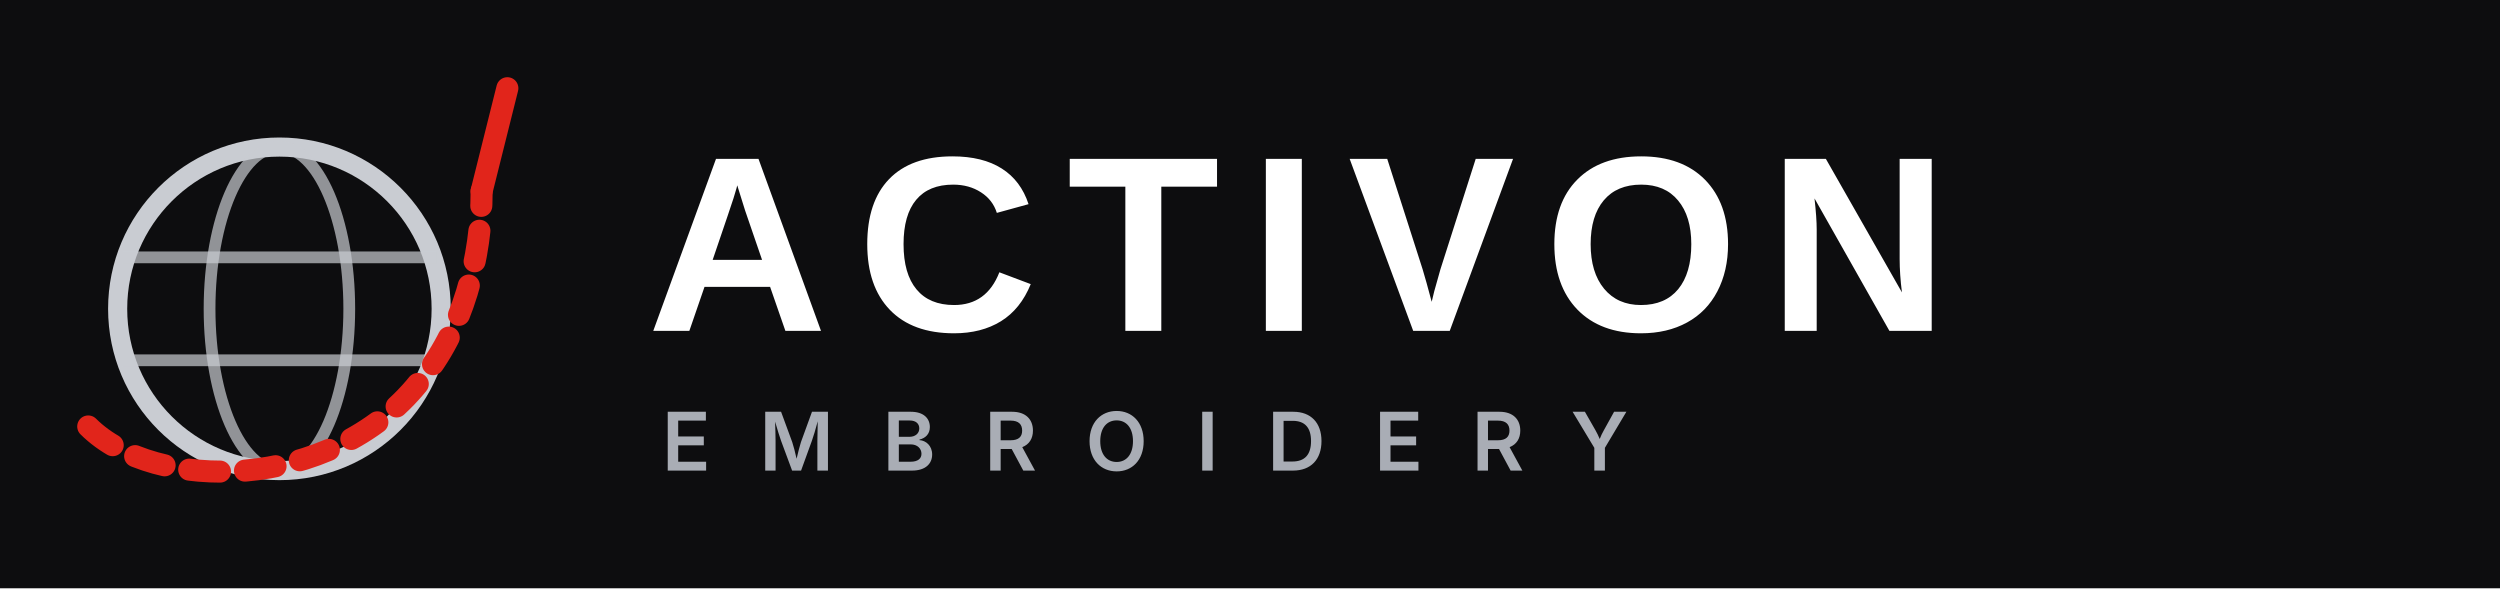
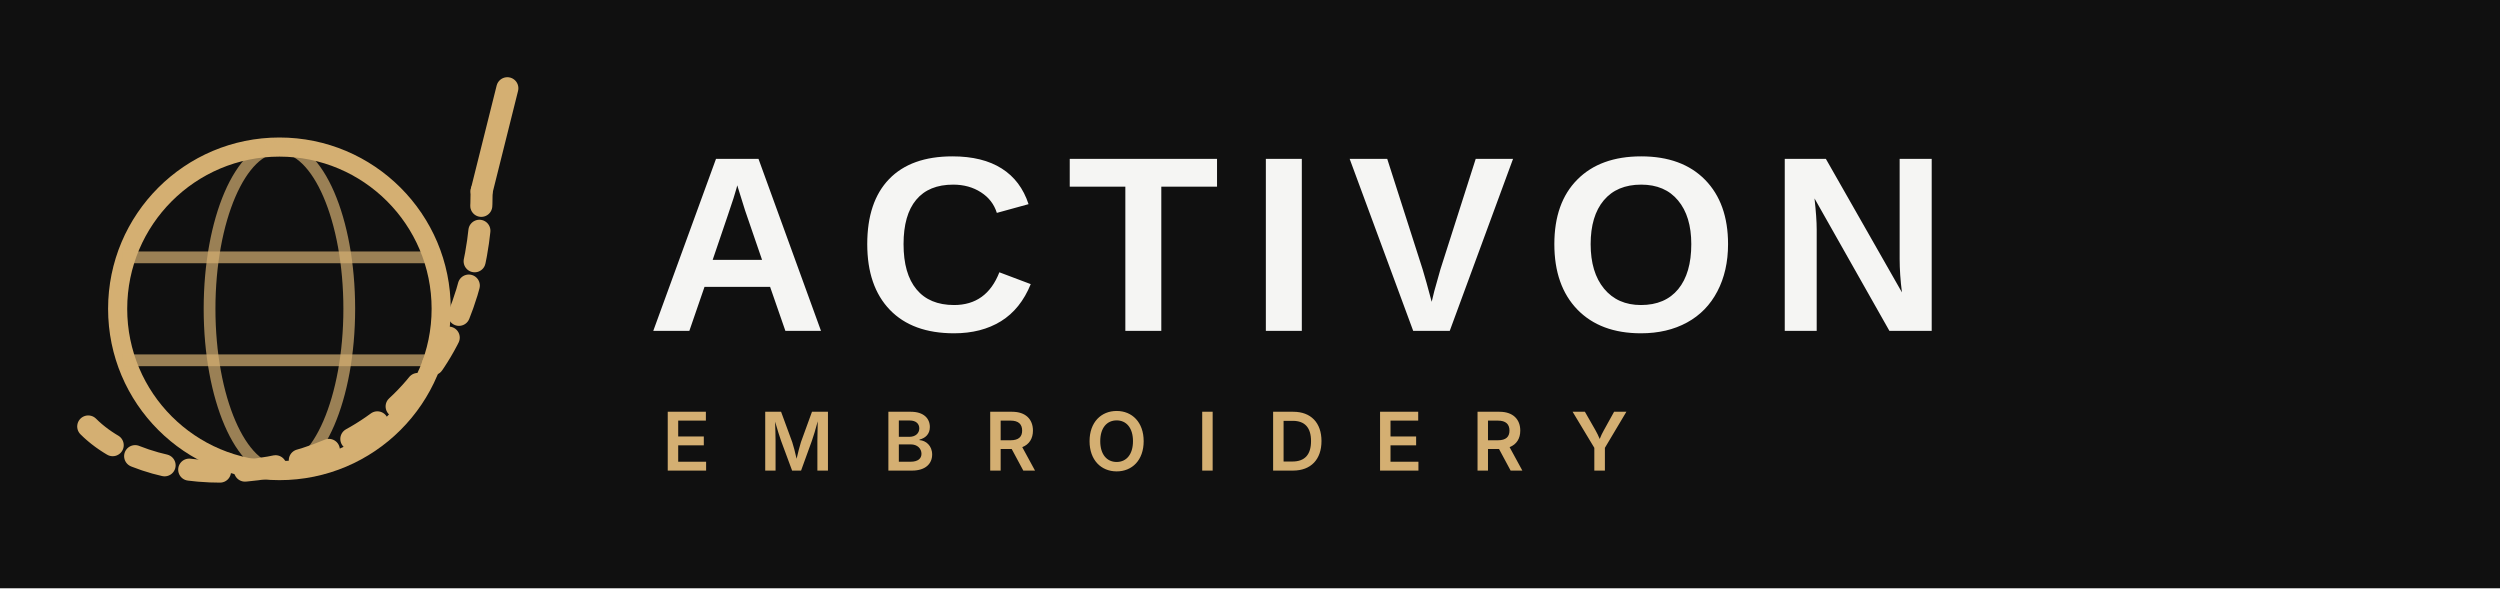
<svg xmlns="http://www.w3.org/2000/svg" viewBox="0 0 340 80" fill="none">
-   <rect width="340" height="80" fill="#0d0d0f" />
+   <rect width="340" height="80" fill="#101010" />
  <g transform="translate(8 8)">
-     <circle cx="30" cy="34" r="22" stroke="#c9ccd2" stroke-width="2.6" />
-     <ellipse cx="30" cy="34" rx="9.5" ry="22" stroke="#c9ccd2" stroke-width="1.6" opacity="0.7" />
-     <path d="M8.6 27h42.8M8.6 41h42.8" stroke="#c9ccd2" stroke-width="1.6" opacity="0.7" />
-     <path d="M4 50c9 9 33 9 45-6 6-7 8.5-17 8.5-26" stroke="#e1251b" stroke-width="3" stroke-linecap="round" stroke-dasharray="4.2 3.4" />
-     <path d="M57.5 18 61 4" stroke="#e1251b" stroke-width="3" stroke-linecap="round" />
+     <circle cx="30" cy="34" r="22" stroke="#d4af72" stroke-width="2.6" />
+     <ellipse cx="30" cy="34" rx="9.5" ry="22" stroke="#d4af72" stroke-width="1.6" opacity="0.7" />
+     <path d="M8.6 27h42.8M8.6 41h42.8" stroke="#d4af72" stroke-width="1.6" opacity="0.7" />
+     <path d="M4 50c9 9 33 9 45-6 6-7 8.5-17 8.5-26" stroke="#d4af72" stroke-width="3" stroke-linecap="round" stroke-dasharray="4.2 3.4" />
+     <path d="M57.5 18 61 4" stroke="#d4af72" stroke-width="3" stroke-linecap="round" />
  </g>
-   <text x="88" y="45" font-family="Oswald, 'Arial Narrow', Arial, sans-serif" font-weight="700" font-size="34" letter-spacing="4" fill="#ffffff">ACTIVON</text>
-   <text x="90" y="64" font-family="Inter, Arial, sans-serif" font-weight="600" font-size="11" letter-spacing="6.6" fill="#a9adb5">EMBROIDERY</text>
+   <text x="88" y="45" font-family="Oswald, 'Arial Narrow', Arial, sans-serif" font-weight="700" font-size="34" letter-spacing="4" fill="#f5f5f3">ACTIVON</text>
+   <text x="90" y="64" font-family="Inter, Arial, sans-serif" font-weight="600" font-size="11" letter-spacing="6.6" fill="#d4af72">EMBROIDERY</text>
</svg>
